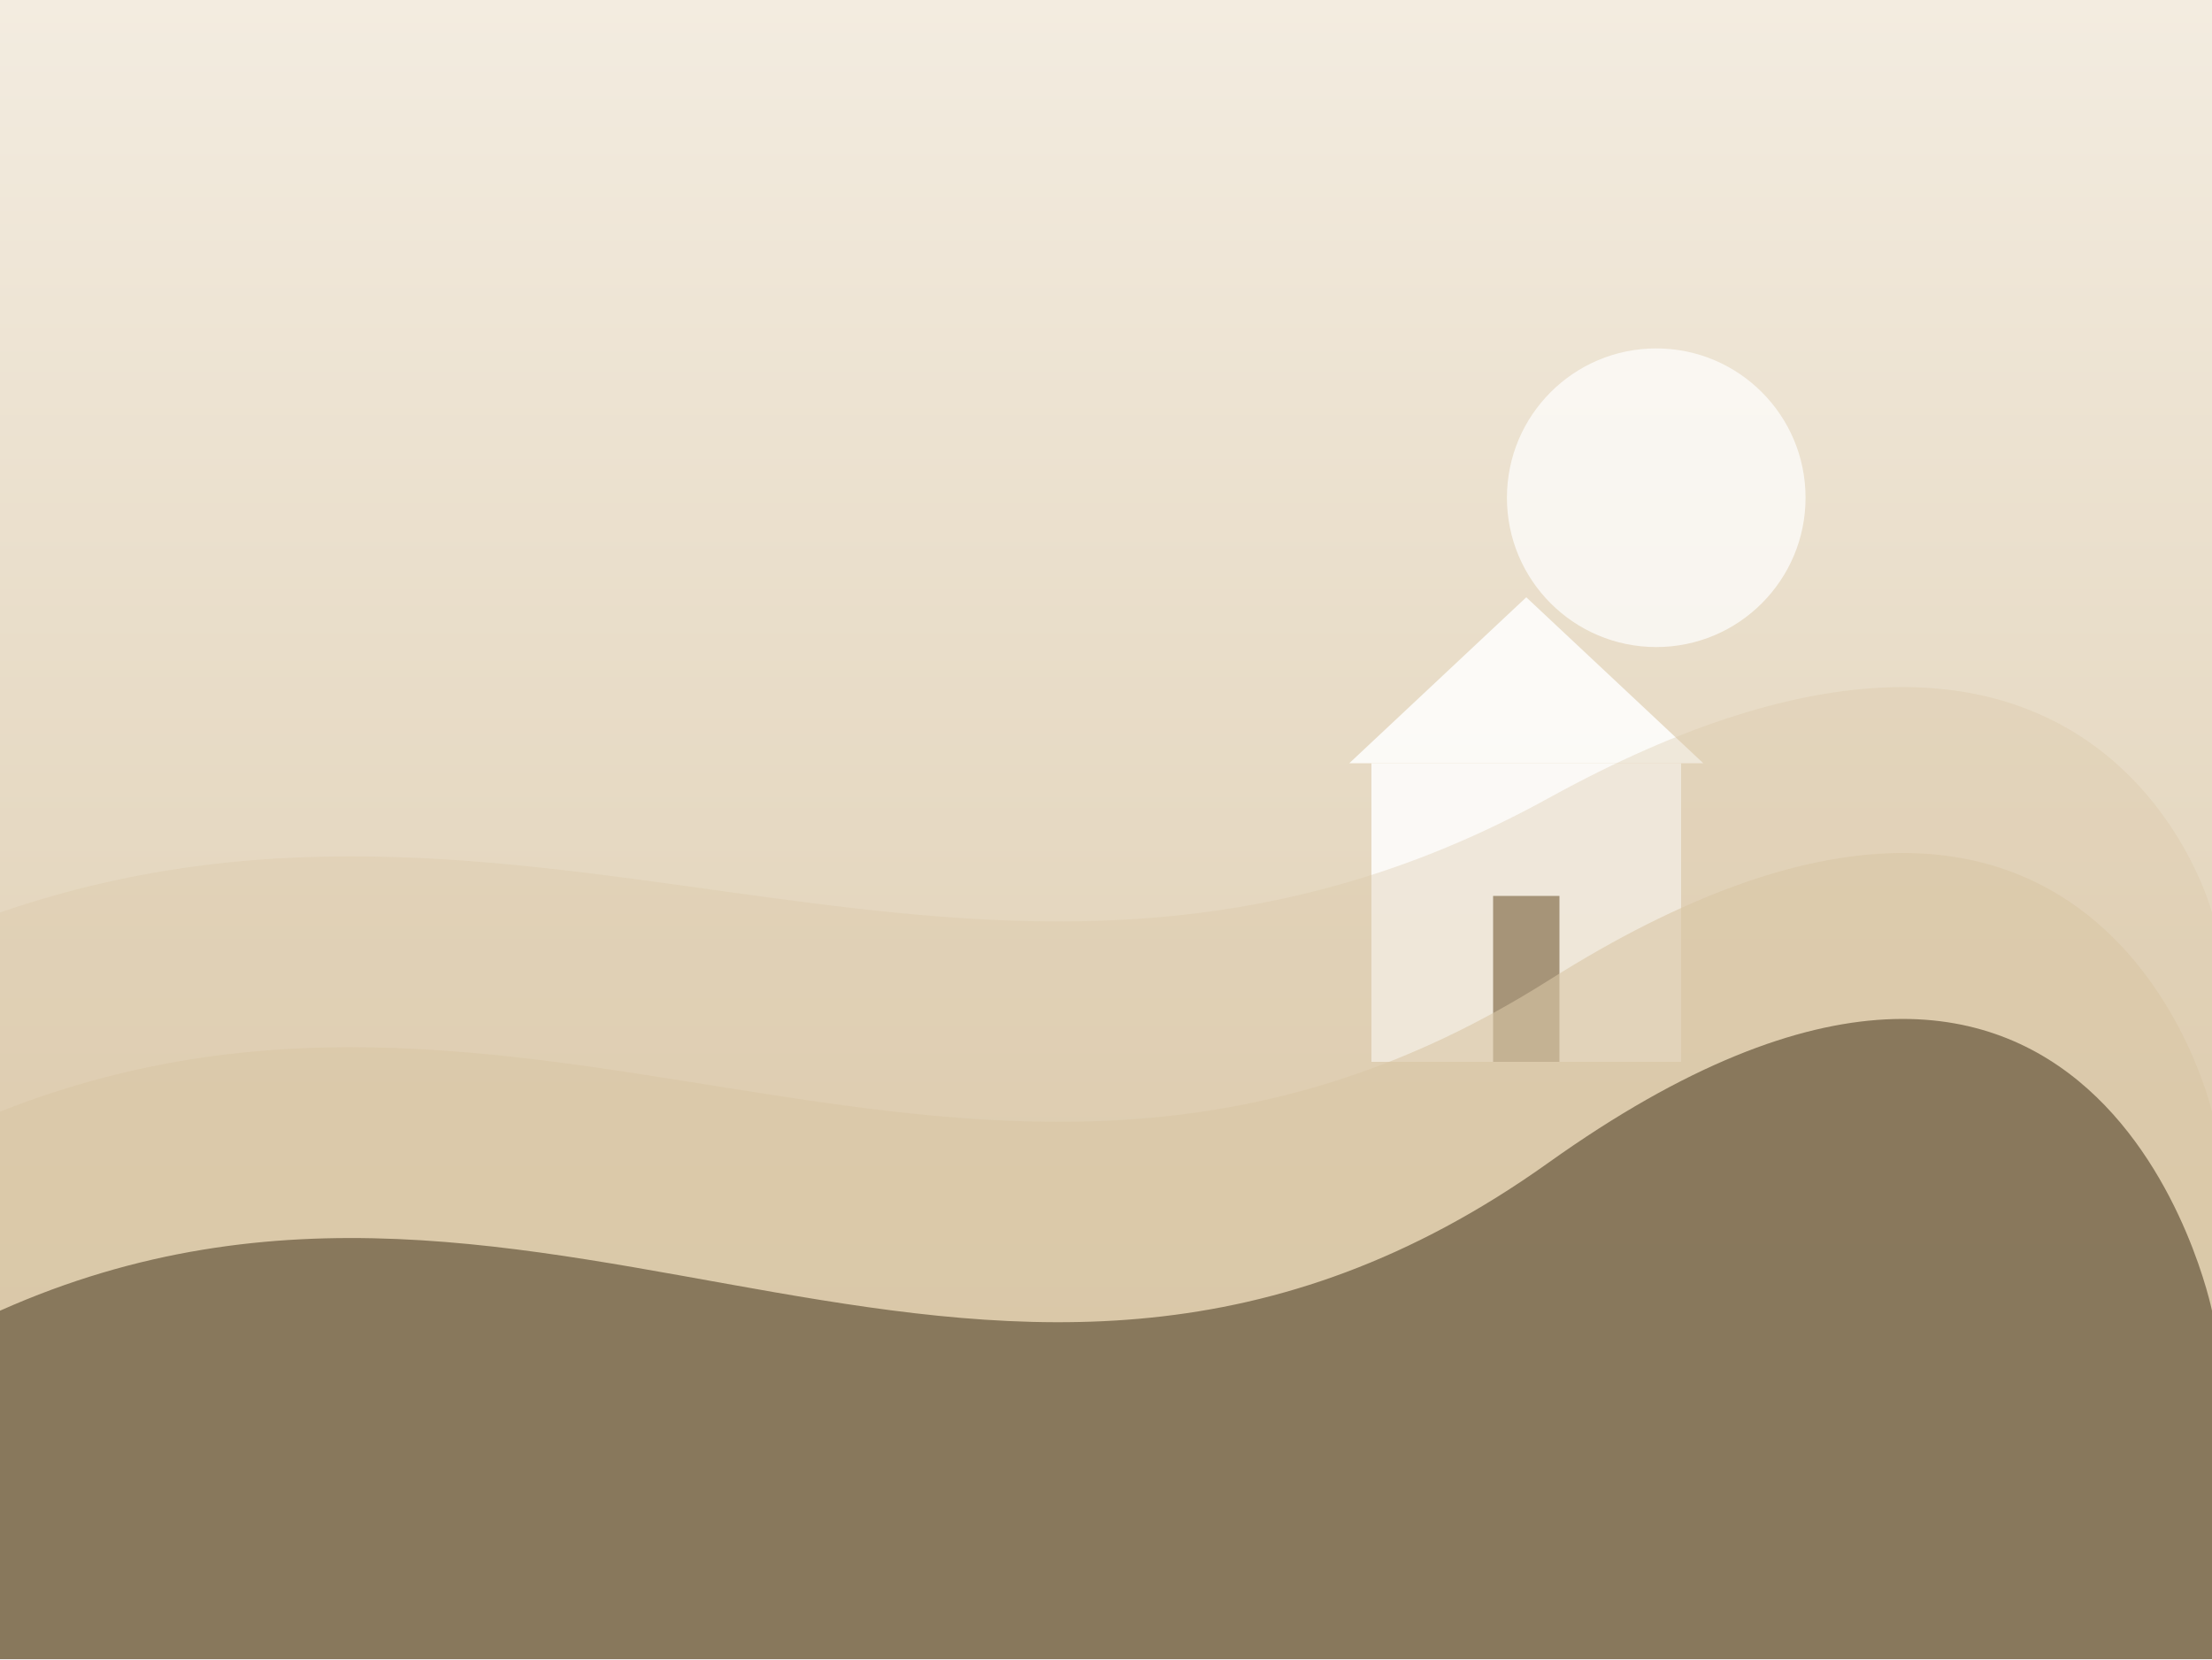
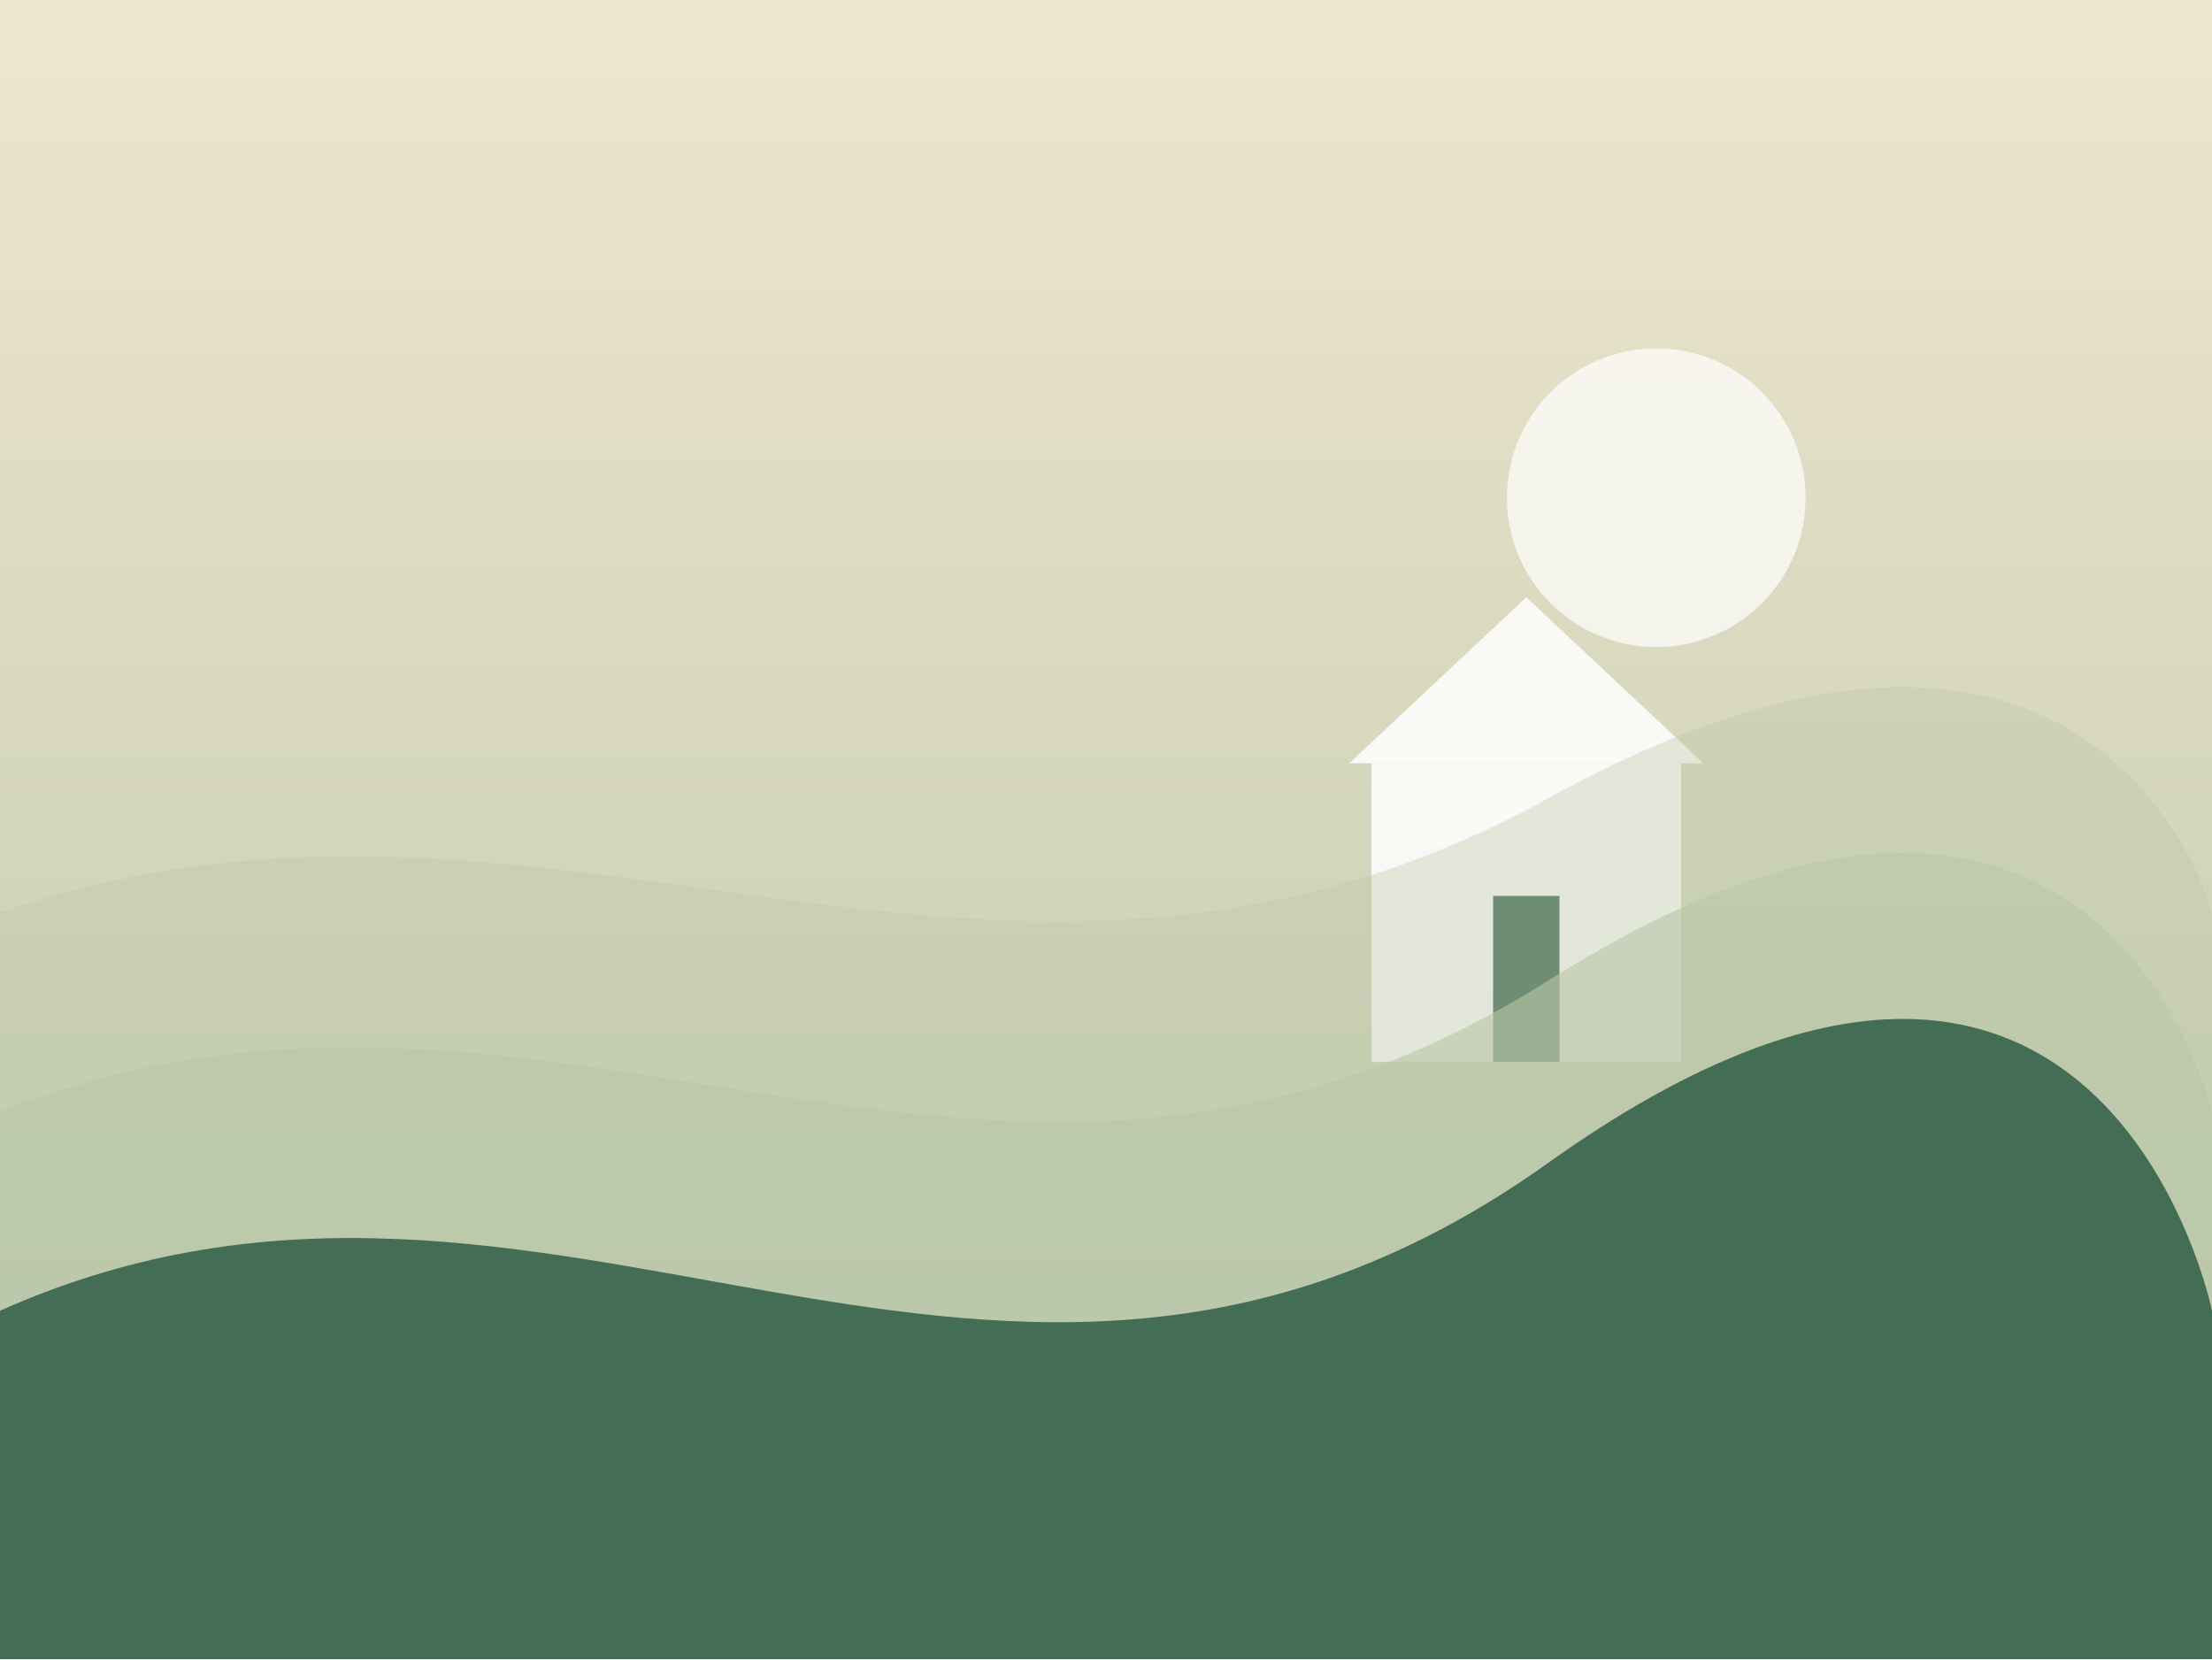
<svg xmlns="http://www.w3.org/2000/svg" viewBox="0 0 1200 900" width="1200" height="900">
  <defs>
    <linearGradient id="g" x1="0" y1="0" x2="0" y2="1">
-       <stop offset="0" stop-color="#f3ece0" />
-       <stop offset="1" stop-color="#d9c6a5" />
+       <stop offset="0" stop-color="#efe6cf" />
+       <stop offset="1" stop-color="#b9c7a8" />
    </linearGradient>
  </defs>
  <rect width="1200" height="900" fill="url(#g)" />
  <circle cx="898.503" cy="270" r="81" fill="#ffffff" opacity=".7" />
  <g transform="translate(744 414)" fill="#ffffff" opacity=".85">
    <rect width="168" height="162" />
    <path d="M-12 0 L 84 -90 L 180 0 Z" />
-     <rect x="66" y="72" width="36" height="90" fill="#7a6a4f" />
+     <rect x="66" y="72" width="36" height="90" fill="#2f5d46" />
  </g>
-   <path d="M0 495 C 300 391.656 540 598.344 840 432.993 S 1200 495 1200 495 V 900 H 0 Z" fill="#d9c6a5" opacity="0.35" />
-   <path d="M0 603 C 300 484.44 540 721.56 840 531.864 S 1200 603 1200 603 V 900 H 0 Z" fill="#d9c6a5" opacity="0.6" />
-   <path d="M0 711 C 300 577.225 540 844.775 840 630.735 S 1200 711 1200 711 V 900 H 0 Z" fill="#7a6a4f" opacity="0.85" />
+   <path d="M0 495 C 300 391.656 540 598.344 840 432.993 S 1200 495 1200 495 V 900 H 0 Z" fill="#b9c7a8" opacity="0.35" />
+   <path d="M0 603 C 300 484.44 540 721.56 840 531.864 S 1200 603 1200 603 V 900 H 0 Z" fill="#b9c7a8" opacity="0.6" />
+   <path d="M0 711 C 300 577.225 540 844.775 840 630.735 S 1200 711 1200 711 V 900 H 0 Z" fill="#2f5d46" opacity="0.85" />
</svg>
